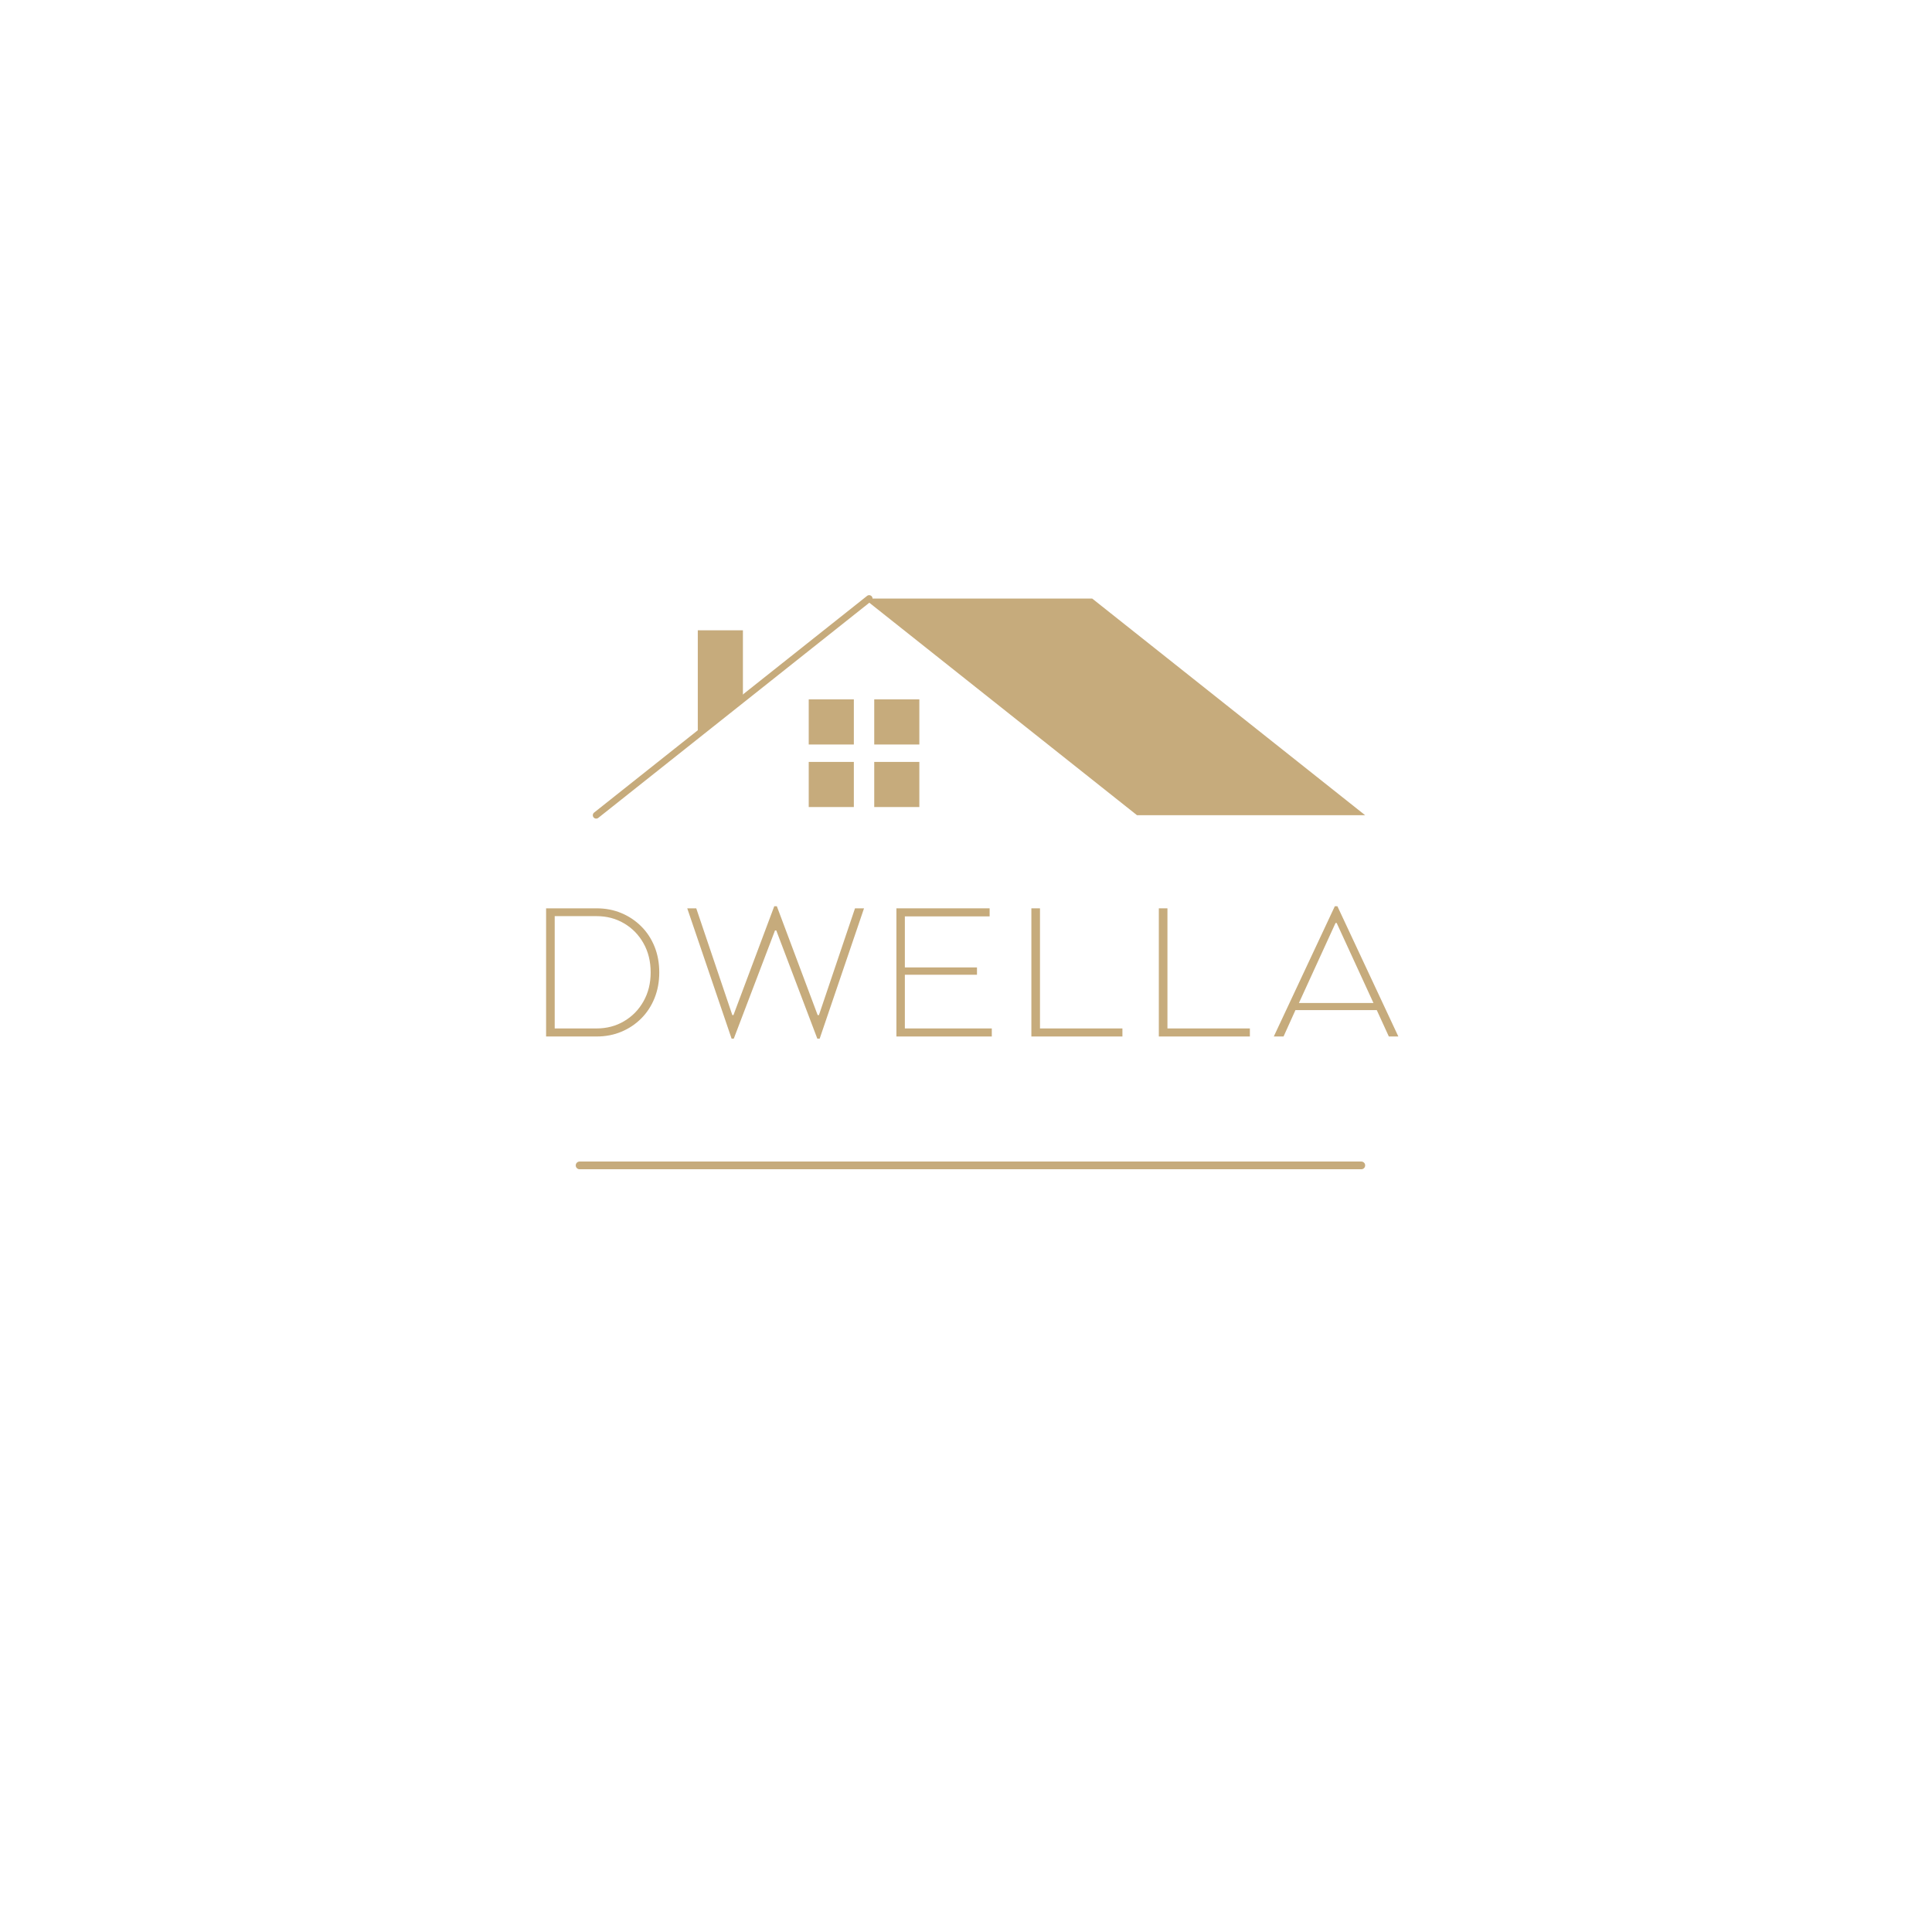
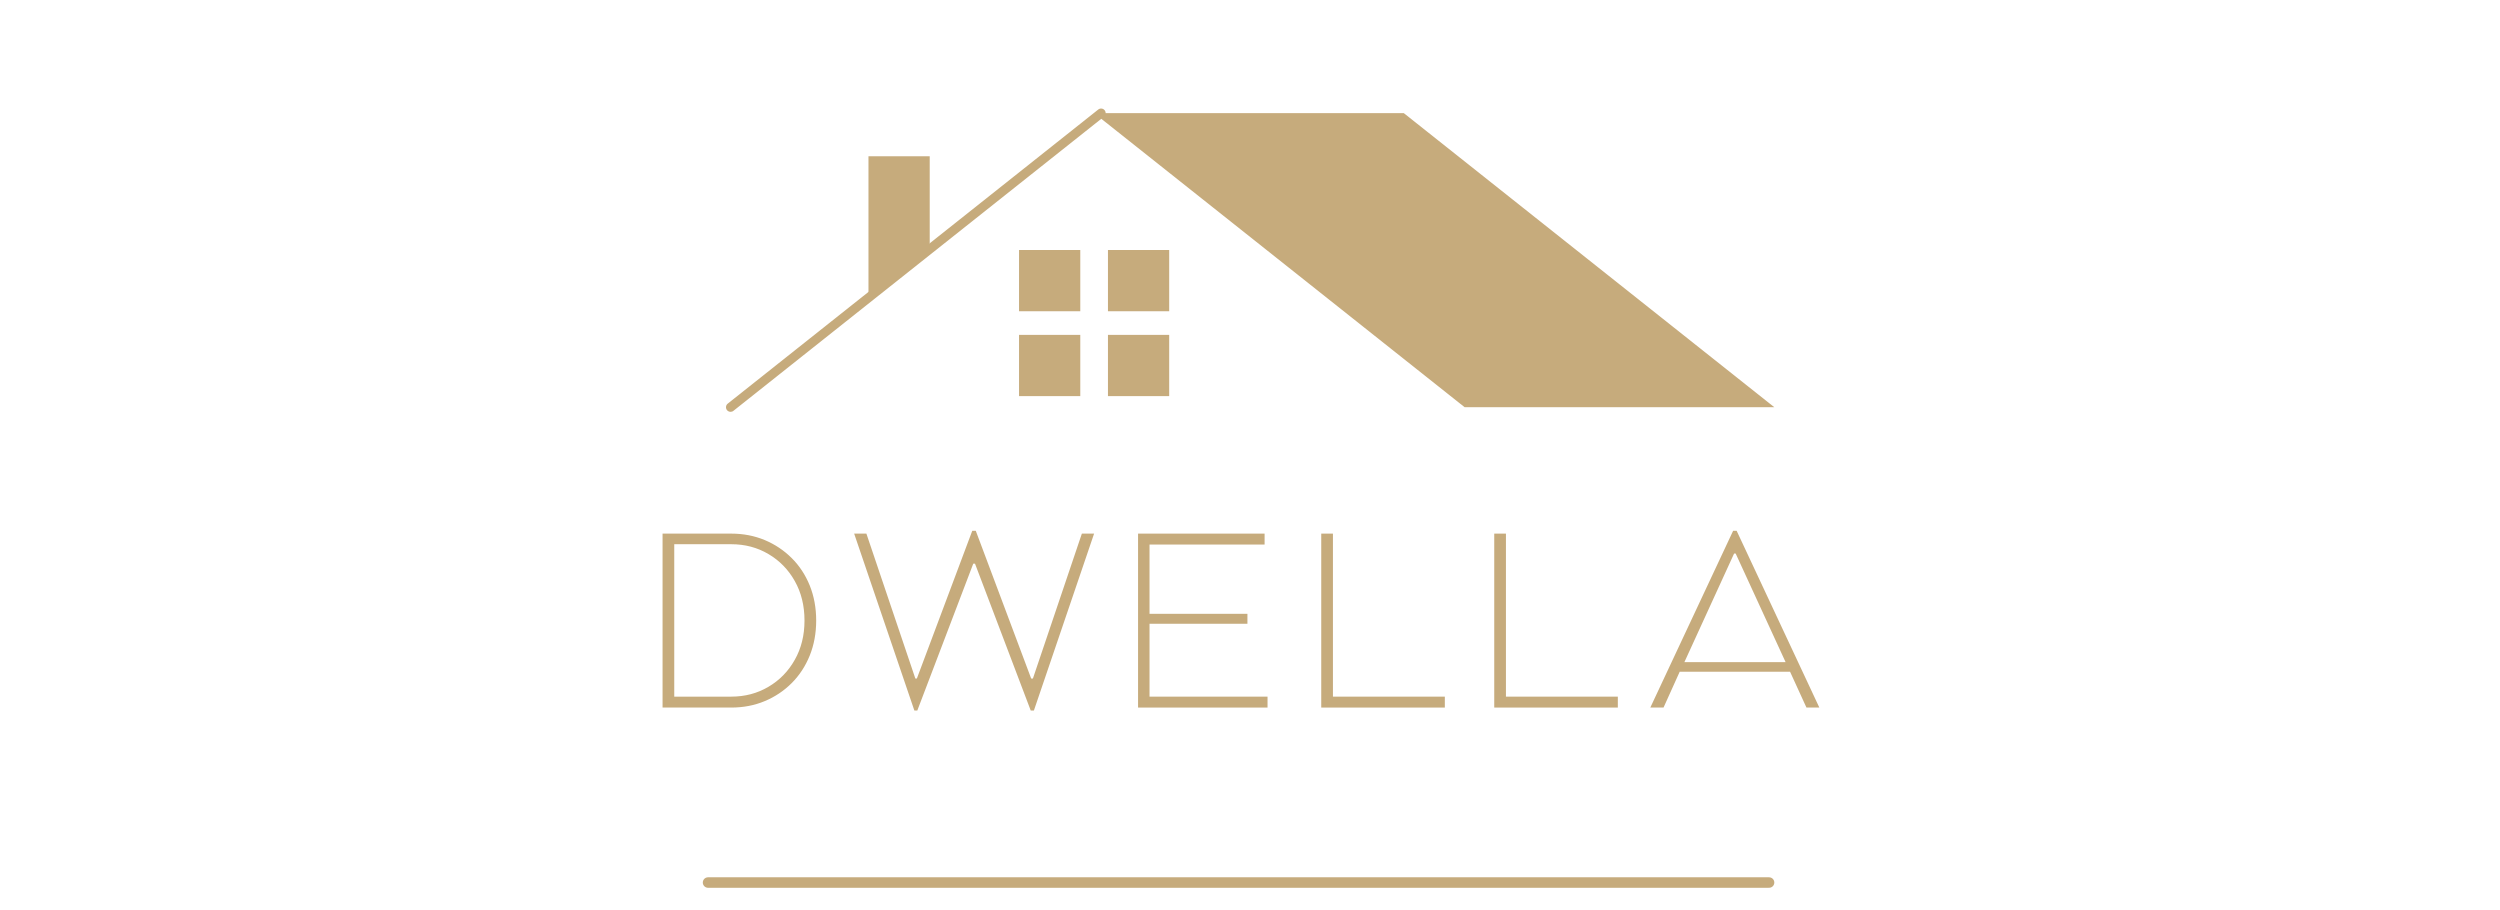
- <svg xmlns="http://www.w3.org/2000/svg" width="500" zoomAndPan="magnify" viewBox="0 0 375 375" height="500" preserveAspectRatio="xMidYMid meet" version="1.0">
+ <svg xmlns="http://www.w3.org/2000/svg" width="220" viewBox="110 100 160 130" height="80" preserveAspectRatio="xMidYMid meet" version="1.0">
  <defs>
    <g />
-     <clipPath id="f4b5d8eff3">
+     <clipPath id="80d420068a">
      <path d="M 167 116 L 264.977 116 L 264.977 158.91 L 167 158.91 Z M 167 116 " clip-rule="nonzero" />
    </clipPath>
-     <clipPath id="b0bc7677d2">
+     <clipPath id="848eb823f4">
      <path d="M 115 115.41 L 170 115.41 L 170 158.91 L 115 158.91 Z M 115 115.41 " clip-rule="nonzero" />
    </clipPath>
  </defs>
-   <g clip-path="url(#f4b5d8eff3)">
+   <g clip-path="url(#80d420068a)">
    <path fill="#c6ab7c" d="M 264.977 158.234 L 211.992 116.176 L 167.711 116.176 L 220.695 158.234 Z M 264.977 158.234 " fill-opacity="1" fill-rule="nonzero" />
  </g>
-   <g clip-path="url(#b0bc7677d2)">
+   <g clip-path="url(#848eb823f4)">
    <path fill="#c6ab7c" d="M 115.723 158.891 C 115.531 158.891 115.34 158.809 115.207 158.645 C 114.984 158.359 115.031 157.949 115.312 157.723 L 168.297 115.664 C 168.582 115.438 168.996 115.488 169.219 115.77 C 169.441 116.055 169.395 116.465 169.113 116.688 L 116.133 158.746 C 116.012 158.848 115.867 158.891 115.723 158.891 Z M 115.723 158.891 " fill-opacity="1" fill-rule="nonzero" />
  </g>
  <path fill="#c6ab7c" d="M 156.973 147.887 L 165.73 147.887 L 165.73 156.645 L 156.973 156.645 Z M 156.973 147.887 " fill-opacity="1" fill-rule="nonzero" />
  <path fill="#c6ab7c" d="M 169.688 147.887 L 178.445 147.887 L 178.445 156.645 L 169.688 156.645 Z M 169.688 147.887 " fill-opacity="1" fill-rule="nonzero" />
  <path fill="#c6ab7c" d="M 156.973 135.75 L 165.73 135.75 L 165.73 144.508 L 156.973 144.508 Z M 156.973 135.75 " fill-opacity="1" fill-rule="nonzero" />
  <path fill="#c6ab7c" d="M 169.688 135.75 L 178.445 135.75 L 178.445 144.508 L 169.688 144.508 Z M 169.688 135.75 " fill-opacity="1" fill-rule="nonzero" />
  <path fill="#c6ab7c" d="M 144.199 135.75 L 135.441 142.395 L 135.441 122.344 L 144.199 122.344 Z M 144.199 135.75 " fill-opacity="1" fill-rule="nonzero" />
  <g fill="#c6ab7c" fill-opacity="1">
    <g transform="translate(103.1522, 201.1818)">
      <g>
        <path d="M 2.844 0 L 2.844 -24.875 L 12.656 -24.875 C 14.383 -24.875 15.984 -24.566 17.453 -23.953 C 18.922 -23.336 20.207 -22.477 21.312 -21.375 C 22.414 -20.281 23.273 -18.973 23.891 -17.453 C 24.504 -15.93 24.812 -14.258 24.812 -12.438 C 24.812 -10.633 24.504 -8.969 23.891 -7.438 C 23.273 -5.914 22.414 -4.602 21.312 -3.5 C 20.207 -2.395 18.922 -1.535 17.453 -0.922 C 15.984 -0.305 14.383 0 12.656 0 Z M 4.516 -1.562 L 12.656 -1.562 C 14.625 -1.562 16.398 -2.031 17.984 -2.969 C 19.578 -3.906 20.832 -5.191 21.75 -6.828 C 22.676 -8.461 23.141 -10.332 23.141 -12.438 C 23.141 -14.57 22.676 -16.457 21.75 -18.094 C 20.832 -19.727 19.578 -21.016 17.984 -21.953 C 16.398 -22.891 14.625 -23.359 12.656 -23.359 L 4.516 -23.359 Z M 4.516 -1.562 " />
      </g>
    </g>
  </g>
  <g fill="#c6ab7c" fill-opacity="1">
    <g transform="translate(132.8317, 201.1818)">
      <g>
        <path d="M 9.172 0.422 L 0.562 -24.875 L 2.312 -24.875 L 9.312 -4.156 L 9.531 -4.156 L 17.453 -25.281 L 17.953 -25.281 L 25.875 -4.156 L 26.125 -4.156 L 33.125 -24.875 L 34.875 -24.875 L 26.266 0.422 L 25.812 0.422 L 17.844 -20.578 L 17.594 -20.578 L 9.594 0.422 Z M 9.172 0.422 " />
      </g>
    </g>
  </g>
  <g fill="#c6ab7c" fill-opacity="1">
    <g transform="translate(171.1481, 201.1818)">
      <g>
        <path d="M 2.844 0 L 2.844 -24.875 L 20.938 -24.875 L 20.938 -23.312 L 4.484 -23.312 L 4.484 -13.406 L 18.484 -13.406 L 18.484 -11.984 L 4.484 -11.984 L 4.484 -1.562 L 21.359 -1.562 L 21.359 0 Z M 2.844 0 " />
      </g>
    </g>
  </g>
  <g fill="#c6ab7c" fill-opacity="1">
    <g transform="translate(197.3443, 201.1818)">
      <g>
        <path d="M 2.844 0 L 2.844 -24.875 L 4.516 -24.875 L 4.516 -1.562 L 20.516 -1.562 L 20.516 0 Z M 2.844 0 " />
      </g>
    </g>
  </g>
  <g fill="#c6ab7c" fill-opacity="1">
    <g transform="translate(222.0833, 201.1818)">
      <g>
        <path d="M 2.844 0 L 2.844 -24.875 L 4.516 -24.875 L 4.516 -1.562 L 20.516 -1.562 L 20.516 0 Z M 2.844 0 " />
      </g>
    </g>
  </g>
  <g fill="#c6ab7c" fill-opacity="1">
    <g transform="translate(246.8223, 201.1818)">
      <g>
        <path d="M 0.422 0 L 12.266 -25.281 L 12.766 -25.281 L 24.594 0 L 22.75 0 L 20.406 -5.125 L 4.625 -5.125 L 2.312 0 Z M 5.297 -6.5 L 19.766 -6.5 L 12.625 -22.031 L 12.406 -22.031 Z M 5.297 -6.5 " />
      </g>
    </g>
  </g>
  <path stroke-linecap="round" transform="matrix(0.75, 0, 0, 0.75, 111.75, 225.4526)" fill="none" stroke-linejoin="miter" d="M 1 1.001 L 203.302 1.001 " stroke="#c6ab7c" stroke-width="2" stroke-opacity="1" stroke-miterlimit="4" />
</svg>
